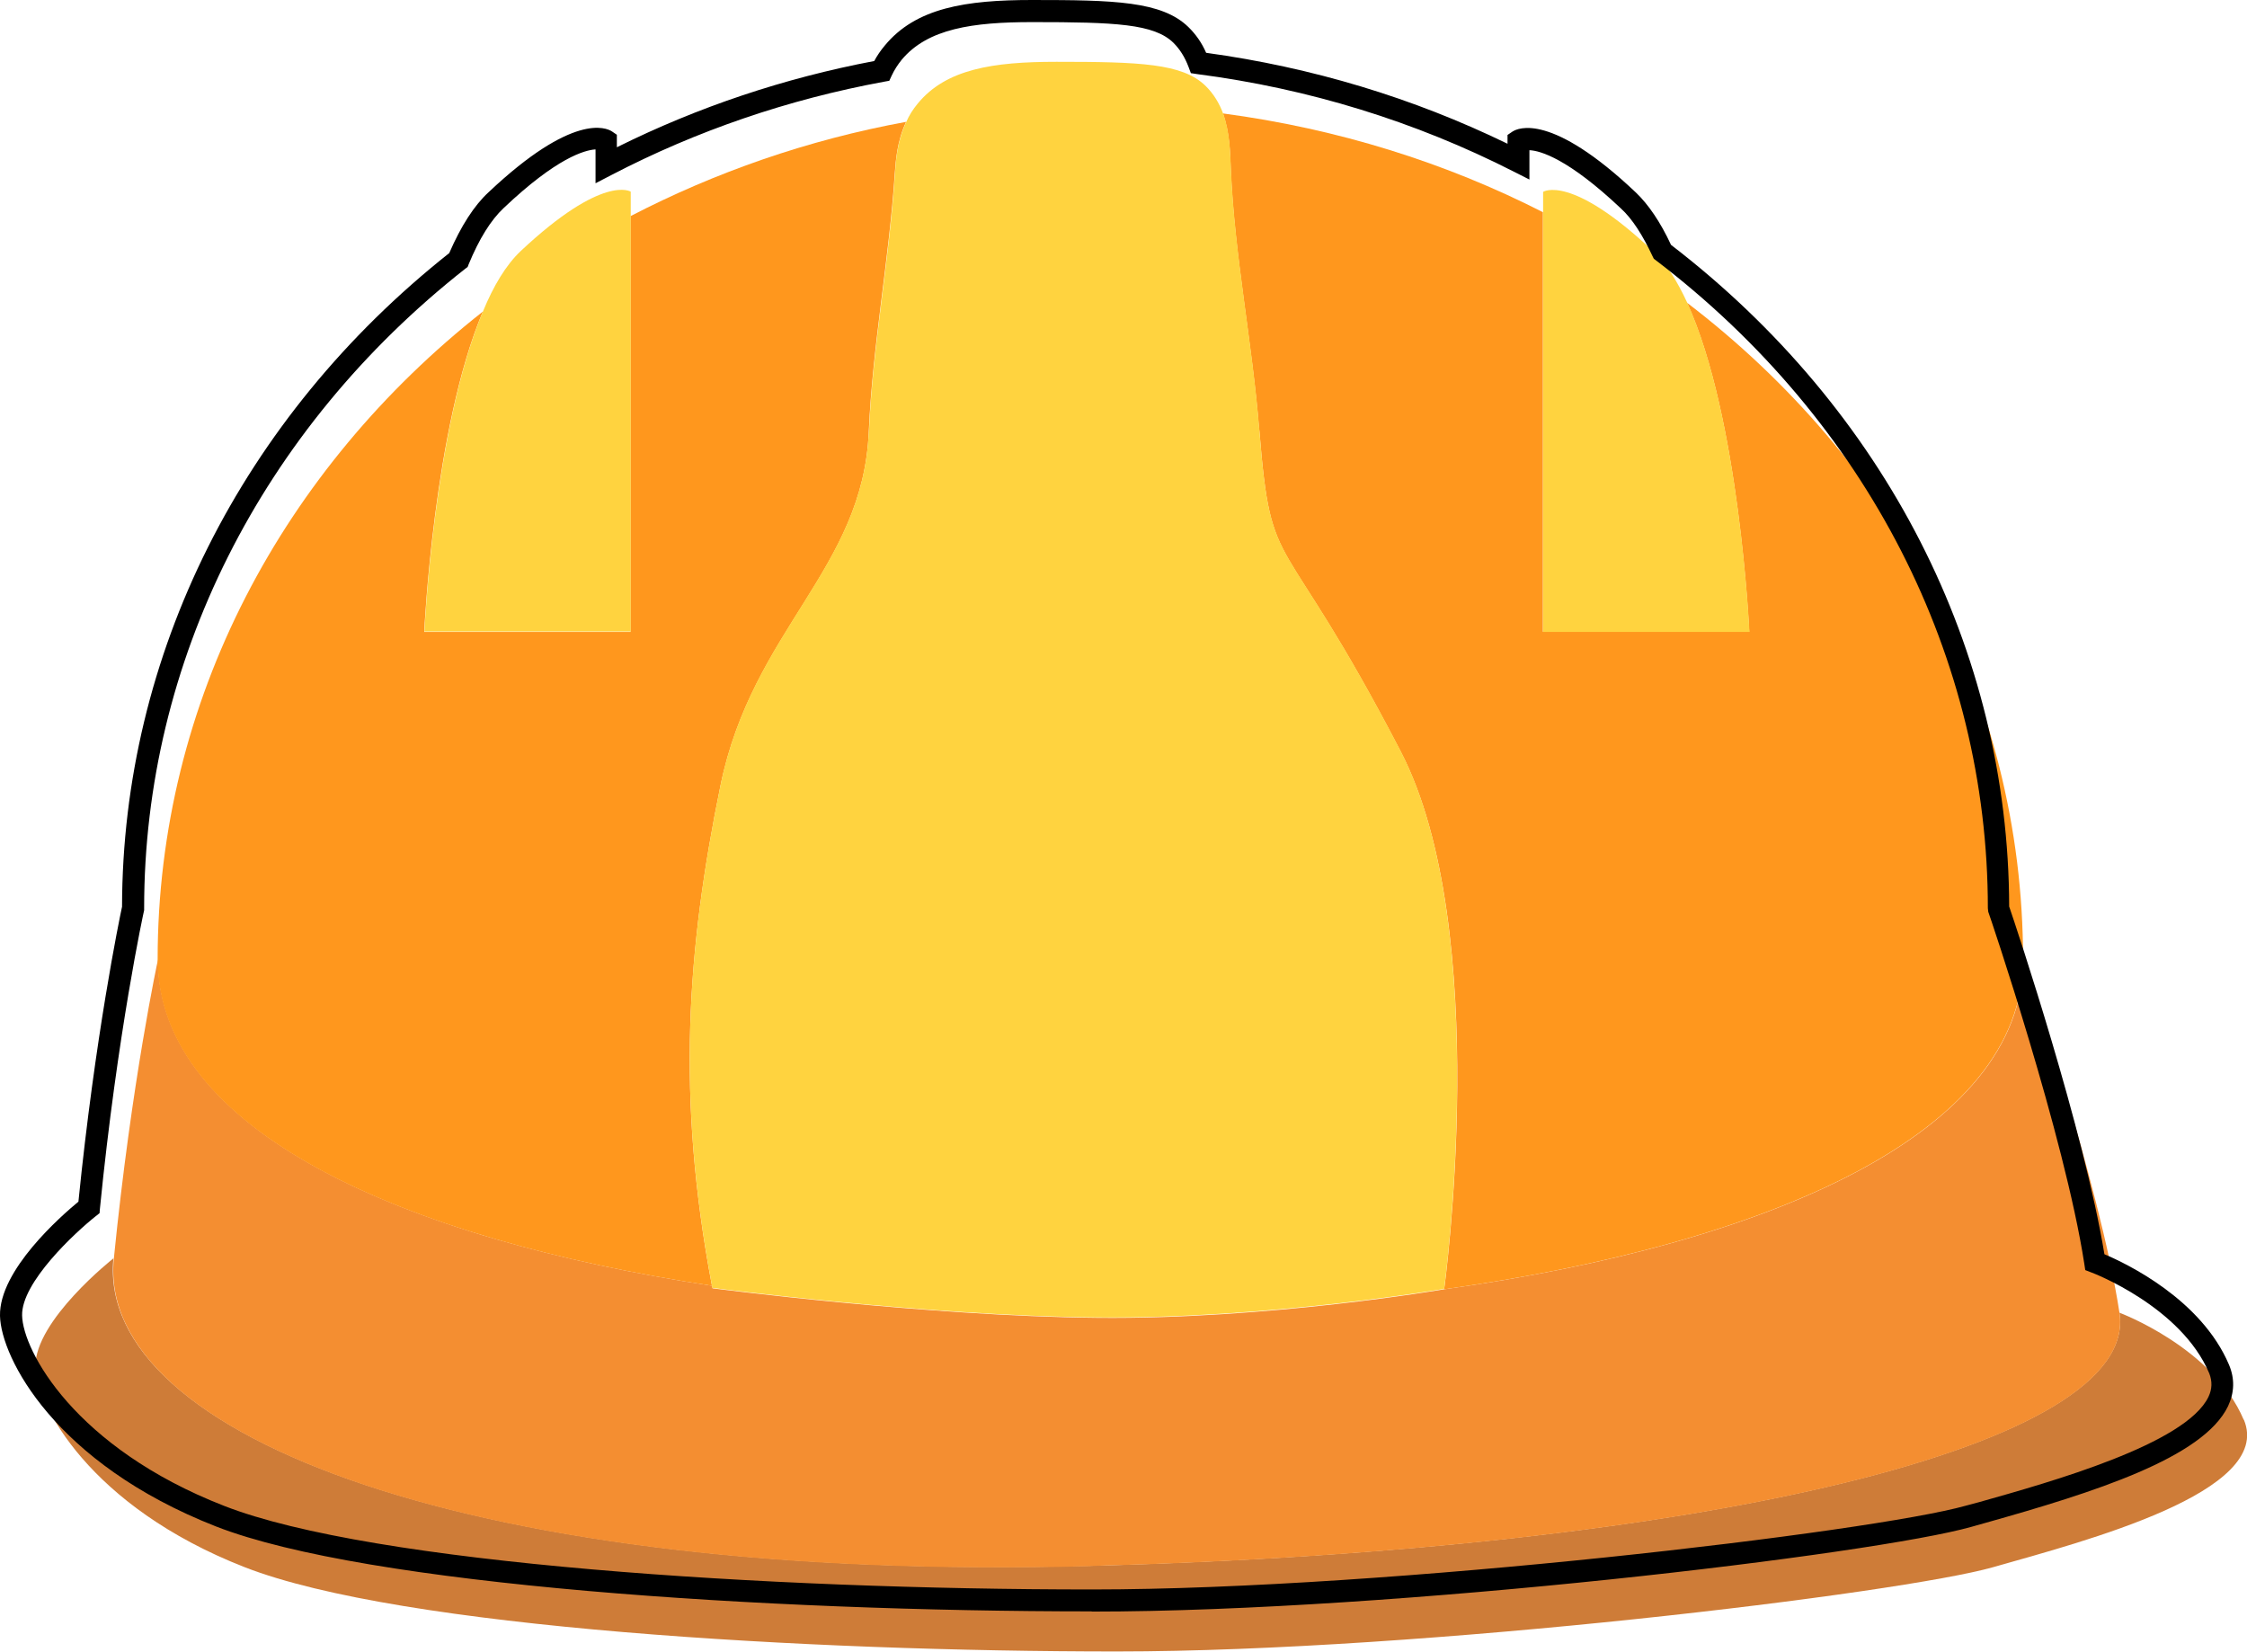
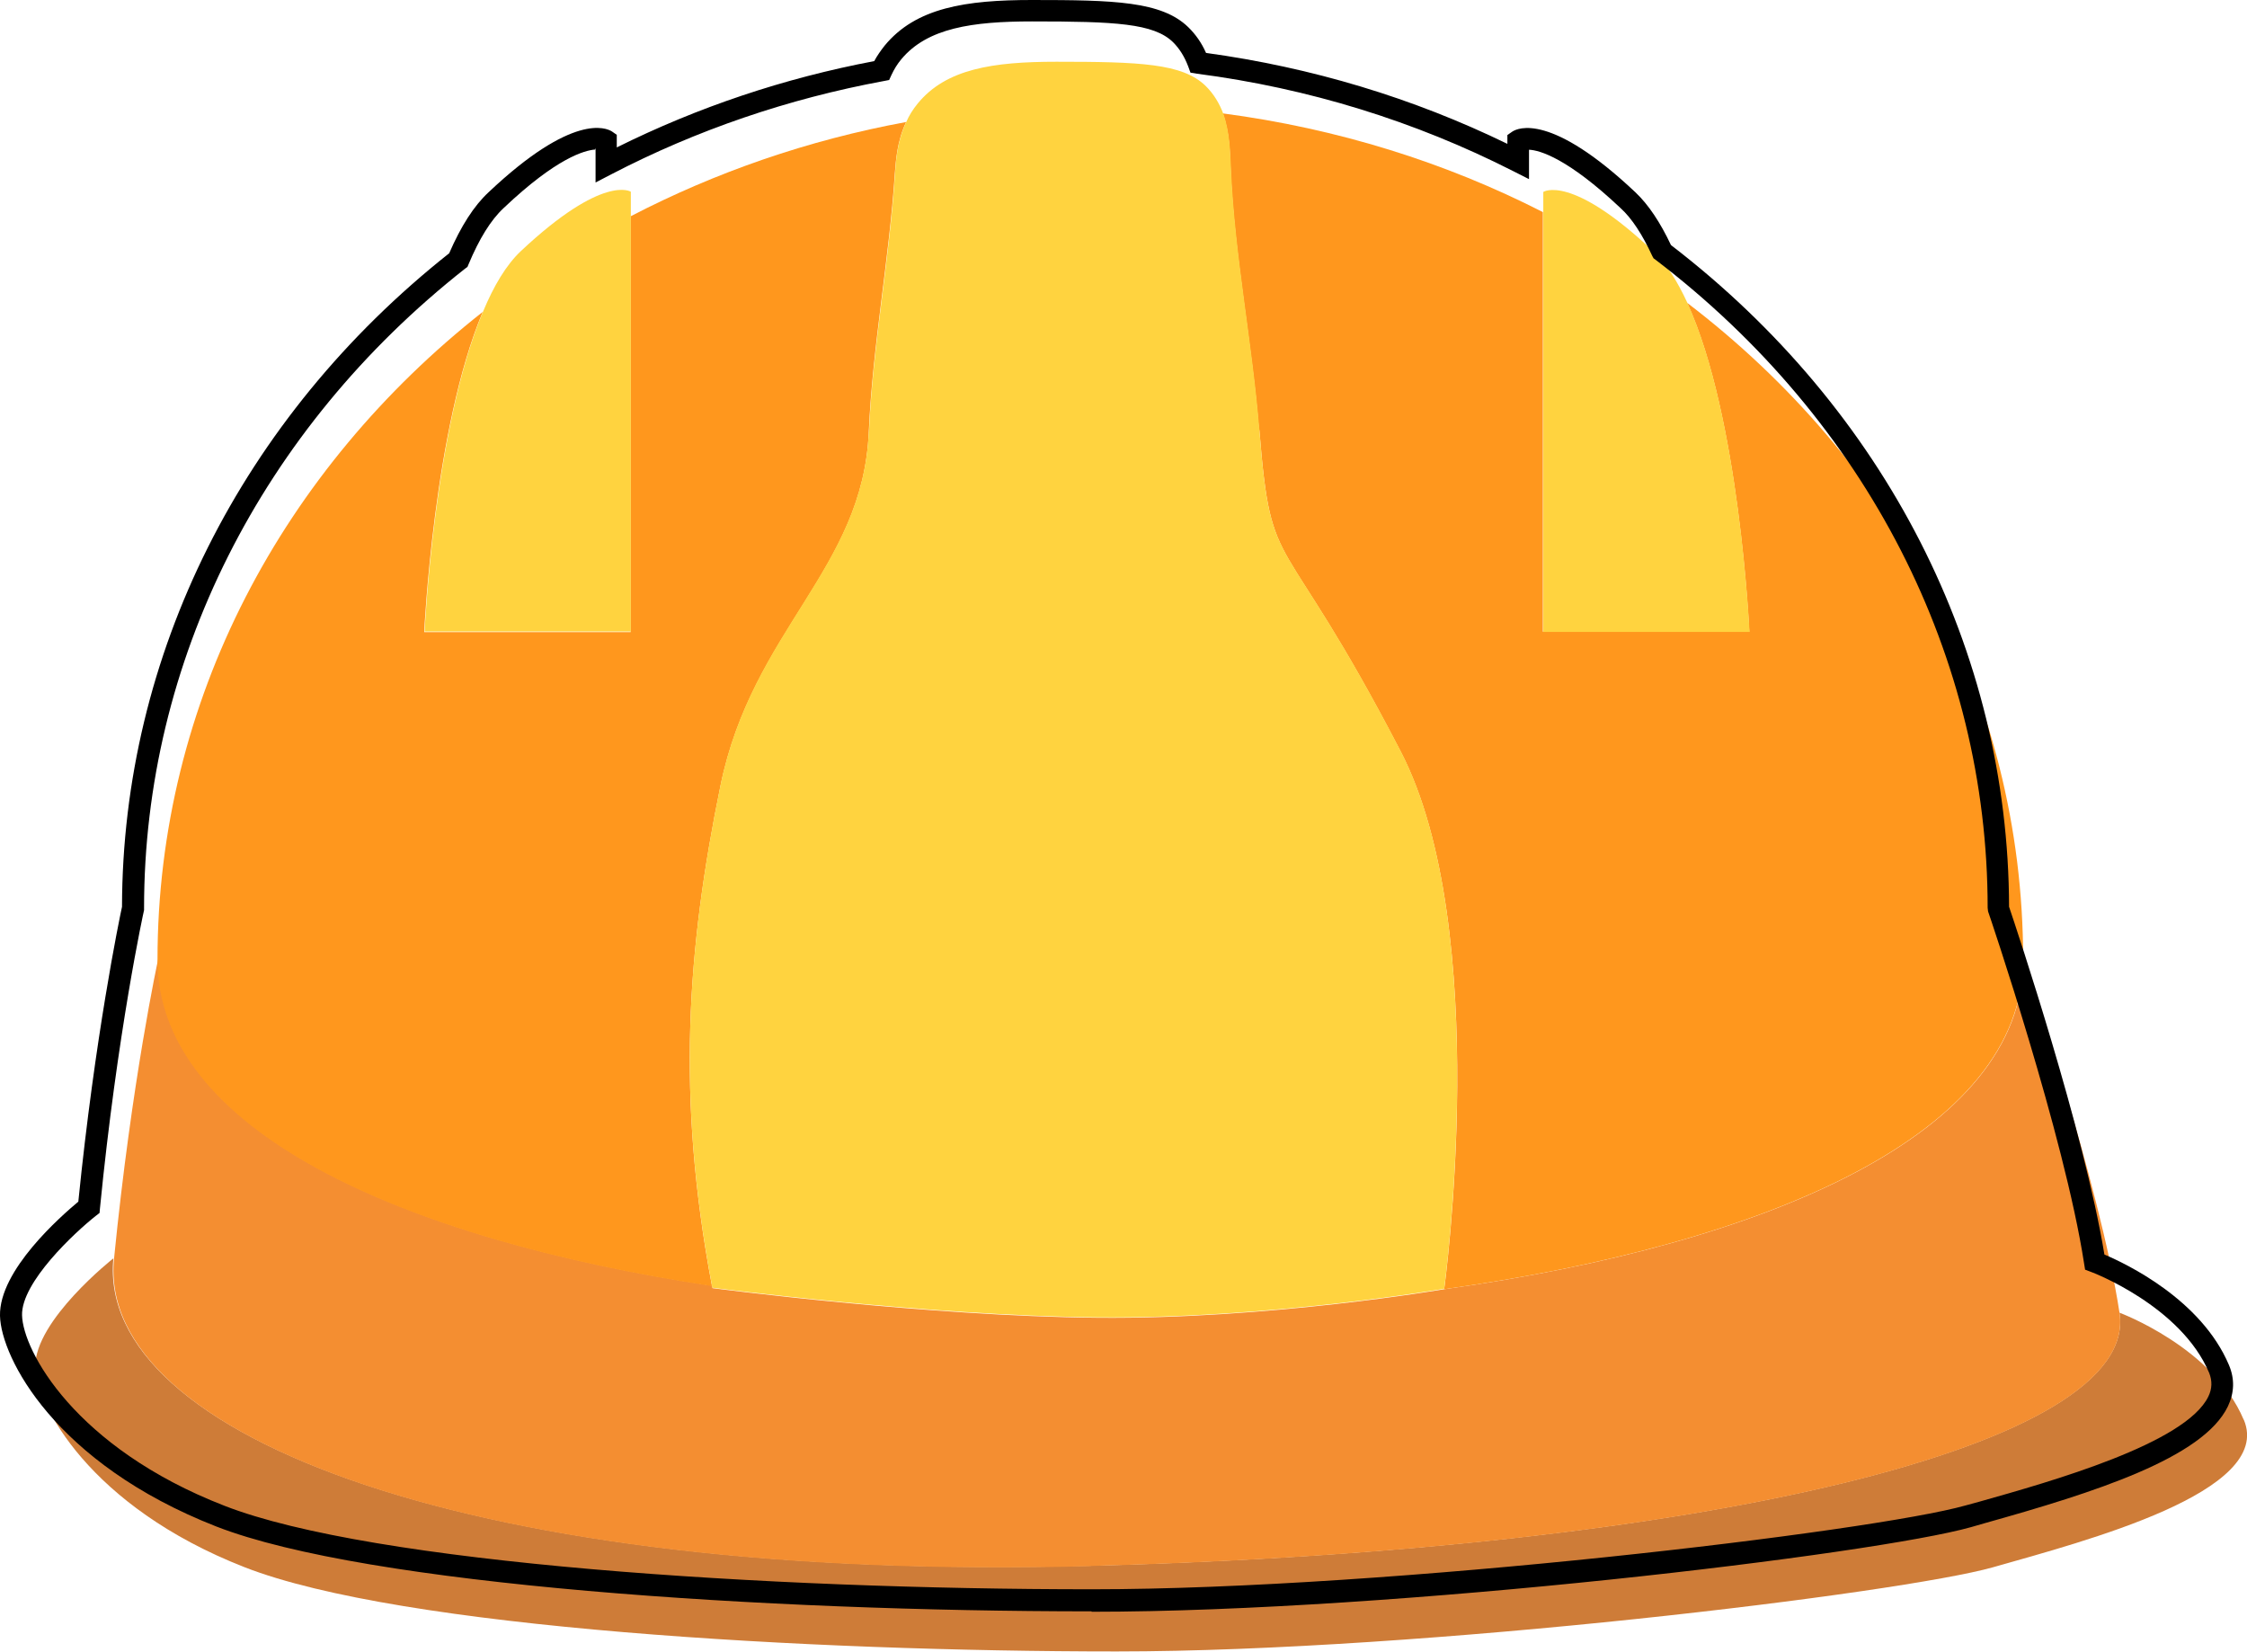
- <svg xmlns="http://www.w3.org/2000/svg" id="Layer_1" data-name="Layer 1" viewBox="0 0 114.89 84.44">
+ <svg xmlns="http://www.w3.org/2000/svg" id="Layer_1" data-name="Layer 1" viewBox="0 0 107 78.64">
  <defs>
    <style>
      .cls-1 {
        fill: #ff971d;
      }

      .cls-2 {
        fill: #f48e31;
      }

      .cls-3 {
        fill: #ffd33f;
      }

      .cls-4 {
        fill: #ce7c38;
      }
    </style>
  </defs>
  <g>
-     <path class="cls-4" d="M114.72,72.59c-1.56-3.69-6.35-5.47-6.35-5.47,1.04,6.81-21.23,12.11-52.61,12.94-31.38.83-50.85-6.62-49.96-15.72,0,0-4.03,3.17-3.99,5.54.04,1.89,2.74,7.14,10.7,10.25,7.96,3.11,28.88,4.31,44.58,4.31s40.15-2.98,44.82-4.31,14.37-3.84,12.82-7.54h0,0Z" />
-     <path class="cls-2" d="M55.76,80.07c31.38-.83,53.66-6.13,52.61-12.94-1.01-6.62-4.92-18.09-4.92-18.09,0,8.94-13.1,14.57-29.6,16.88h0s-8.99,1.55-17.75,1.46c-8.75-.08-19.67-1.51-19.67-1.51,0-.05-.02-.09-.02-.13-15.9-2.42-28.33-7.99-28.33-16.69,0,0-1.35,6.21-2.26,15.31-.9,9.1,18.57,16.55,49.95,15.72h0Z" />
-     <path class="cls-1" d="M64.39,21.99c.62,7.75,1.03,4.51,7.22,16.42,4.75,9.13,2.24,27.48,2.23,27.51,16.49-2.31,29.6-7.94,29.6-16.88,0-13.49-6.69-25.55-17.18-33.56,2.68,5.84,3.18,16.82,3.18,16.82h-10.55V10.85c-4.98-2.54-10.5-4.27-16.36-5.05.34.96.37,1.99.4,2.85.19,4.46,1.1,8.87,1.45,13.31h0v.02Z" />
-     <path class="cls-1" d="M36.4,65.73c-1.83-9.67-1.27-17.22.44-25.57,1.64-7.97,7.29-11.05,7.58-18.08.19-4.42,1.04-8.8,1.33-13.21.05-.64.11-1.64.58-2.64-5.03.92-9.77,2.58-14.09,4.82v21.26h-10.55s.48-10.46,3-16.38c-10.18,8.01-16.63,19.88-16.63,33.12,0,8.71,12.44,14.27,28.33,16.69h0Z" />
-     <path class="cls-3" d="M44.42,22.07c-.29,7.02-5.95,10.11-7.58,18.08-1.71,8.35-2.27,15.9-.44,25.57,0,.05.02.09.02.13,0,0,10.92,1.43,19.67,1.51,8.75.08,17.75-1.46,17.75-1.46h0s2.51-18.38-2.23-27.51c-6.19-11.91-6.6-8.67-7.22-16.42-.35-4.45-1.26-8.85-1.45-13.31-.04-.86-.05-1.9-.4-2.85-.19-.51-.47-1-.91-1.43-1.18-1.14-3.36-1.22-7.61-1.22-3.26,0-5.65.37-7.1,2.14-.25.3-.44.61-.58.93-.47,1-.54,2.01-.58,2.64-.28,4.41-1.14,8.79-1.33,13.21h0Z" />
-     <path class="cls-3" d="M32.25,32.3V9.8s-1.4-.93-5.63,3.04c-.75.71-1.39,1.78-1.92,3.07-2.51,5.93-3,16.38-3,16.38h10.55Z" />
-     <path class="cls-3" d="M89.45,32.3s-.51-10.98-3.18-16.82c-.51-1.1-1.07-2.01-1.74-2.63-4.22-3.99-5.63-3.04-5.63-3.04v22.5h10.55,0Z" />
+     <path class="cls-4" d="M106.84,67.6c-1.45-3.44-5.91-5.09-5.91-5.09.97,6.34-19.77,11.28-49,12.05-29.22.77-47.36-6.17-46.53-14.64,0,0-3.75,2.95-3.72,5.16.04,1.76,2.55,6.65,9.97,9.55s26.9,4.01,41.52,4.01,37.39-2.78,41.74-4.01c4.35-1.24,13.38-3.58,11.94-7.02h0Z" />
+     <path class="cls-2" d="M51.93,74.57c29.22-.77,49.97-5.71,49-12.05-.94-6.17-4.58-16.85-4.58-16.85,0,8.33-12.2,13.57-27.57,15.72h0s-8.37,1.44-16.53,1.36c-8.15-.07-18.32-1.41-18.32-1.41,0-.05-.02-.08-.02-.12-14.81-2.25-26.38-7.44-26.38-15.54,0,0-1.26,5.78-2.1,14.26-.84,8.47,17.29,15.41,46.52,14.64h0Z" />
+     <path class="cls-1" d="M59.97,20.48c.58,7.22.96,4.2,6.72,15.29,4.42,8.5,2.09,25.59,2.08,25.62,15.36-2.15,27.57-7.39,27.57-15.72,0-12.56-6.23-23.8-16-31.25,2.5,5.44,2.96,15.66,2.96,15.66h-9.83V10.1c-4.64-2.37-9.78-3.98-15.24-4.7.32.89.34,1.85.37,2.65.18,4.15,1.02,8.26,1.35,12.4h0v.02h0Z" />
+     <path class="cls-1" d="M33.9,61.22c-1.7-9.01-1.18-16.04.41-23.81,1.53-7.42,6.79-10.29,7.06-16.84.18-4.12.97-8.2,1.24-12.3.05-.6.1-1.53.54-2.46-4.68.86-9.1,2.4-13.12,4.49v19.8h-9.83s.45-9.74,2.79-15.25c-9.48,7.46-15.49,18.51-15.49,30.85,0,8.11,11.59,13.29,26.38,15.54h0Z" />
+     <path class="cls-3" d="M41.37,20.55c-.27,6.54-5.54,9.42-7.06,16.84-1.59,7.78-2.11,14.81-.41,23.81,0,.05.02.08.02.12,0,0,10.17,1.33,18.32,1.41s16.53-1.36,16.53-1.36h0s2.34-17.12-2.08-25.62c-5.76-11.09-6.15-8.07-6.72-15.29-.33-4.14-1.17-8.24-1.35-12.4-.04-.8-.05-1.77-.37-2.65-.18-.47-.44-.93-.85-1.33-1.1-1.06-3.13-1.14-7.09-1.14-3.04,0-5.26.34-6.61,1.99-.23.28-.41.57-.54.87-.44.93-.5,1.87-.54,2.46-.26,4.11-1.06,8.19-1.24,12.3h0Z" />
+     <path class="cls-3" d="M30.04,30.08V9.13s-1.3-.87-5.24,2.83c-.7.66-1.29,1.66-1.79,2.86-2.34,5.52-2.79,15.25-2.79,15.25h9.83Z" />
+     <path class="cls-3" d="M83.31,30.08s-.47-10.23-2.96-15.66c-.47-1.02-1-1.87-1.62-2.45-3.93-3.72-5.24-2.83-5.24-2.83v20.95h9.83,0Z" />
  </g>
-   <path d="M55.83,82.39c-16.74,0-37.09-1.34-44.78-4.34C2.8,74.82.05,69.41,0,67.28c-.05-2.34,3.13-5.11,4.01-5.84.85-8.43,2.09-14.43,2.23-15.08.02-12.85,6.11-25.01,16.73-33.42.6-1.38,1.27-2.43,2.01-3.11,4.32-4.08,6.02-3.3,6.31-3.11l.25.17v.64c4.14-2.06,8.57-3.54,13.16-4.41.15-.28.33-.54.53-.78,1.6-1.95,4.17-2.34,7.54-2.34,4.2,0,6.63.06,7.99,1.38.38.37.69.81.91,1.32,5.4.74,10.58,2.3,15.41,4.65v-.45l.25-.17c.29-.19,1.99-.98,6.31,3.11.65.62,1.26,1.52,1.8,2.68,10.96,8.42,17.26,20.74,17.29,33.83.37,1.07,3.83,11.45,4.87,17.78,1.12.47,4.95,2.3,6.37,5.65h0c.3.71.28,1.42-.05,2.12-1.27,2.64-6.83,4.4-12.42,5.97l-.71.2c-4.91,1.39-29.32,4.33-44.97,4.33v-.02h0ZM30.43,7.64c-.53.04-1.95.41-4.68,3-.65.61-1.25,1.57-1.79,2.88l-.05.13-.12.09C13.35,21.95,7.37,33.86,7.37,46.42v.12c-.02.06-1.37,6.28-2.26,15.25l-.02.24-.19.15c-1.06.84-3.81,3.39-3.77,5.08.04,1.8,2.69,6.76,10.34,9.74,7.56,2.95,27.73,4.27,44.37,4.27,15.25,0,39.94-2.95,44.66-4.28l.71-.19c3.69-1.04,10.56-2.97,11.71-5.38.19-.4.2-.79.04-1.2h0c-1.44-3.42-5.99-5.15-6.03-5.16l-.31-.12-.05-.33c-1-6.49-4.86-17.88-4.91-17.99l-.02-.18c0-12.82-6.18-24.89-16.96-33.12l-.12-.09-.06-.12c-.51-1.09-1.04-1.92-1.62-2.45-2.7-2.55-4.13-2.96-4.68-2.98v1.5l-.81-.41c-5.03-2.56-10.47-4.24-16.17-4.98l-.33-.05-.12-.32c-.19-.5-.44-.9-.77-1.23-.99-.97-2.96-1.06-7.22-1.06-3.04,0-5.35.33-6.68,1.93-.2.25-.37.51-.51.81l-.12.26-.28.05c-4.88.9-9.57,2.5-13.93,4.77l-.81.42v-1.73h0Z" />
+   <path d="M52,76.73c-15.59,0-34.54-1.25-41.7-4.04C2.61,69.68.05,64.64,0,62.66c-.05-2.18,2.92-4.76,3.73-5.44.79-7.85,1.95-13.44,2.08-14.04.02-11.97,5.69-23.29,15.58-31.12.56-1.29,1.18-2.26,1.87-2.9,4.02-3.8,5.61-3.07,5.88-2.9l.23.16v.6c3.86-1.92,7.98-3.3,12.26-4.11.14-.26.31-.5.49-.73,1.49-1.82,3.88-2.18,7.02-2.18,3.91,0,6.17.06,7.44,1.29.35.34.64.75.85,1.23,5.03.69,9.85,2.14,14.35,4.33v-.42l.23-.16c.27-.18,1.85-.91,5.88,2.9.61.58,1.17,1.42,1.68,2.5,10.21,7.84,16.07,19.32,16.1,31.51.34,1,3.57,10.66,4.54,16.56,1.04.44,4.61,2.14,5.93,5.26h0c.28.66.26,1.32-.05,1.97-1.18,2.46-6.36,4.1-11.57,5.56l-.66.19c-4.57,1.29-27.31,4.03-41.88,4.03v-.02h0ZM28.34,7.12c-.49.04-1.82.38-4.36,2.79-.61.57-1.16,1.46-1.67,2.68l-.05.12-.11.08c-9.72,7.65-15.29,18.74-15.29,30.44v.11c-.02.06-1.28,5.85-2.1,14.2l-.02.22-.18.14c-.99.78-3.55,3.16-3.51,4.73.04,1.68,2.51,6.3,9.63,9.07,7.04,2.75,25.83,3.98,41.32,3.98,14.2,0,37.2-2.75,41.59-3.99l.66-.18c3.44-.97,9.83-2.77,10.91-5.01.18-.37.19-.74.04-1.12h0c-1.34-3.19-5.58-4.8-5.62-4.81l-.29-.11-.05-.31c-.93-6.04-4.53-16.65-4.57-16.75l-.02-.17c0-11.94-5.76-23.18-15.8-30.85l-.11-.08-.06-.11c-.47-1.02-.97-1.79-1.51-2.28-2.51-2.37-3.85-2.76-4.36-2.78v1.4l-.75-.38c-4.68-2.38-9.75-3.95-15.06-4.64l-.31-.05-.11-.3c-.18-.47-.41-.84-.72-1.15-.92-.9-2.76-.99-6.72-.99-2.83,0-4.98.31-6.22,1.8-.19.23-.34.47-.47.75l-.11.24-.26.05c-4.54.84-8.91,2.33-12.97,4.44l-.75.39v-1.61h-.02Z" />
</svg>
